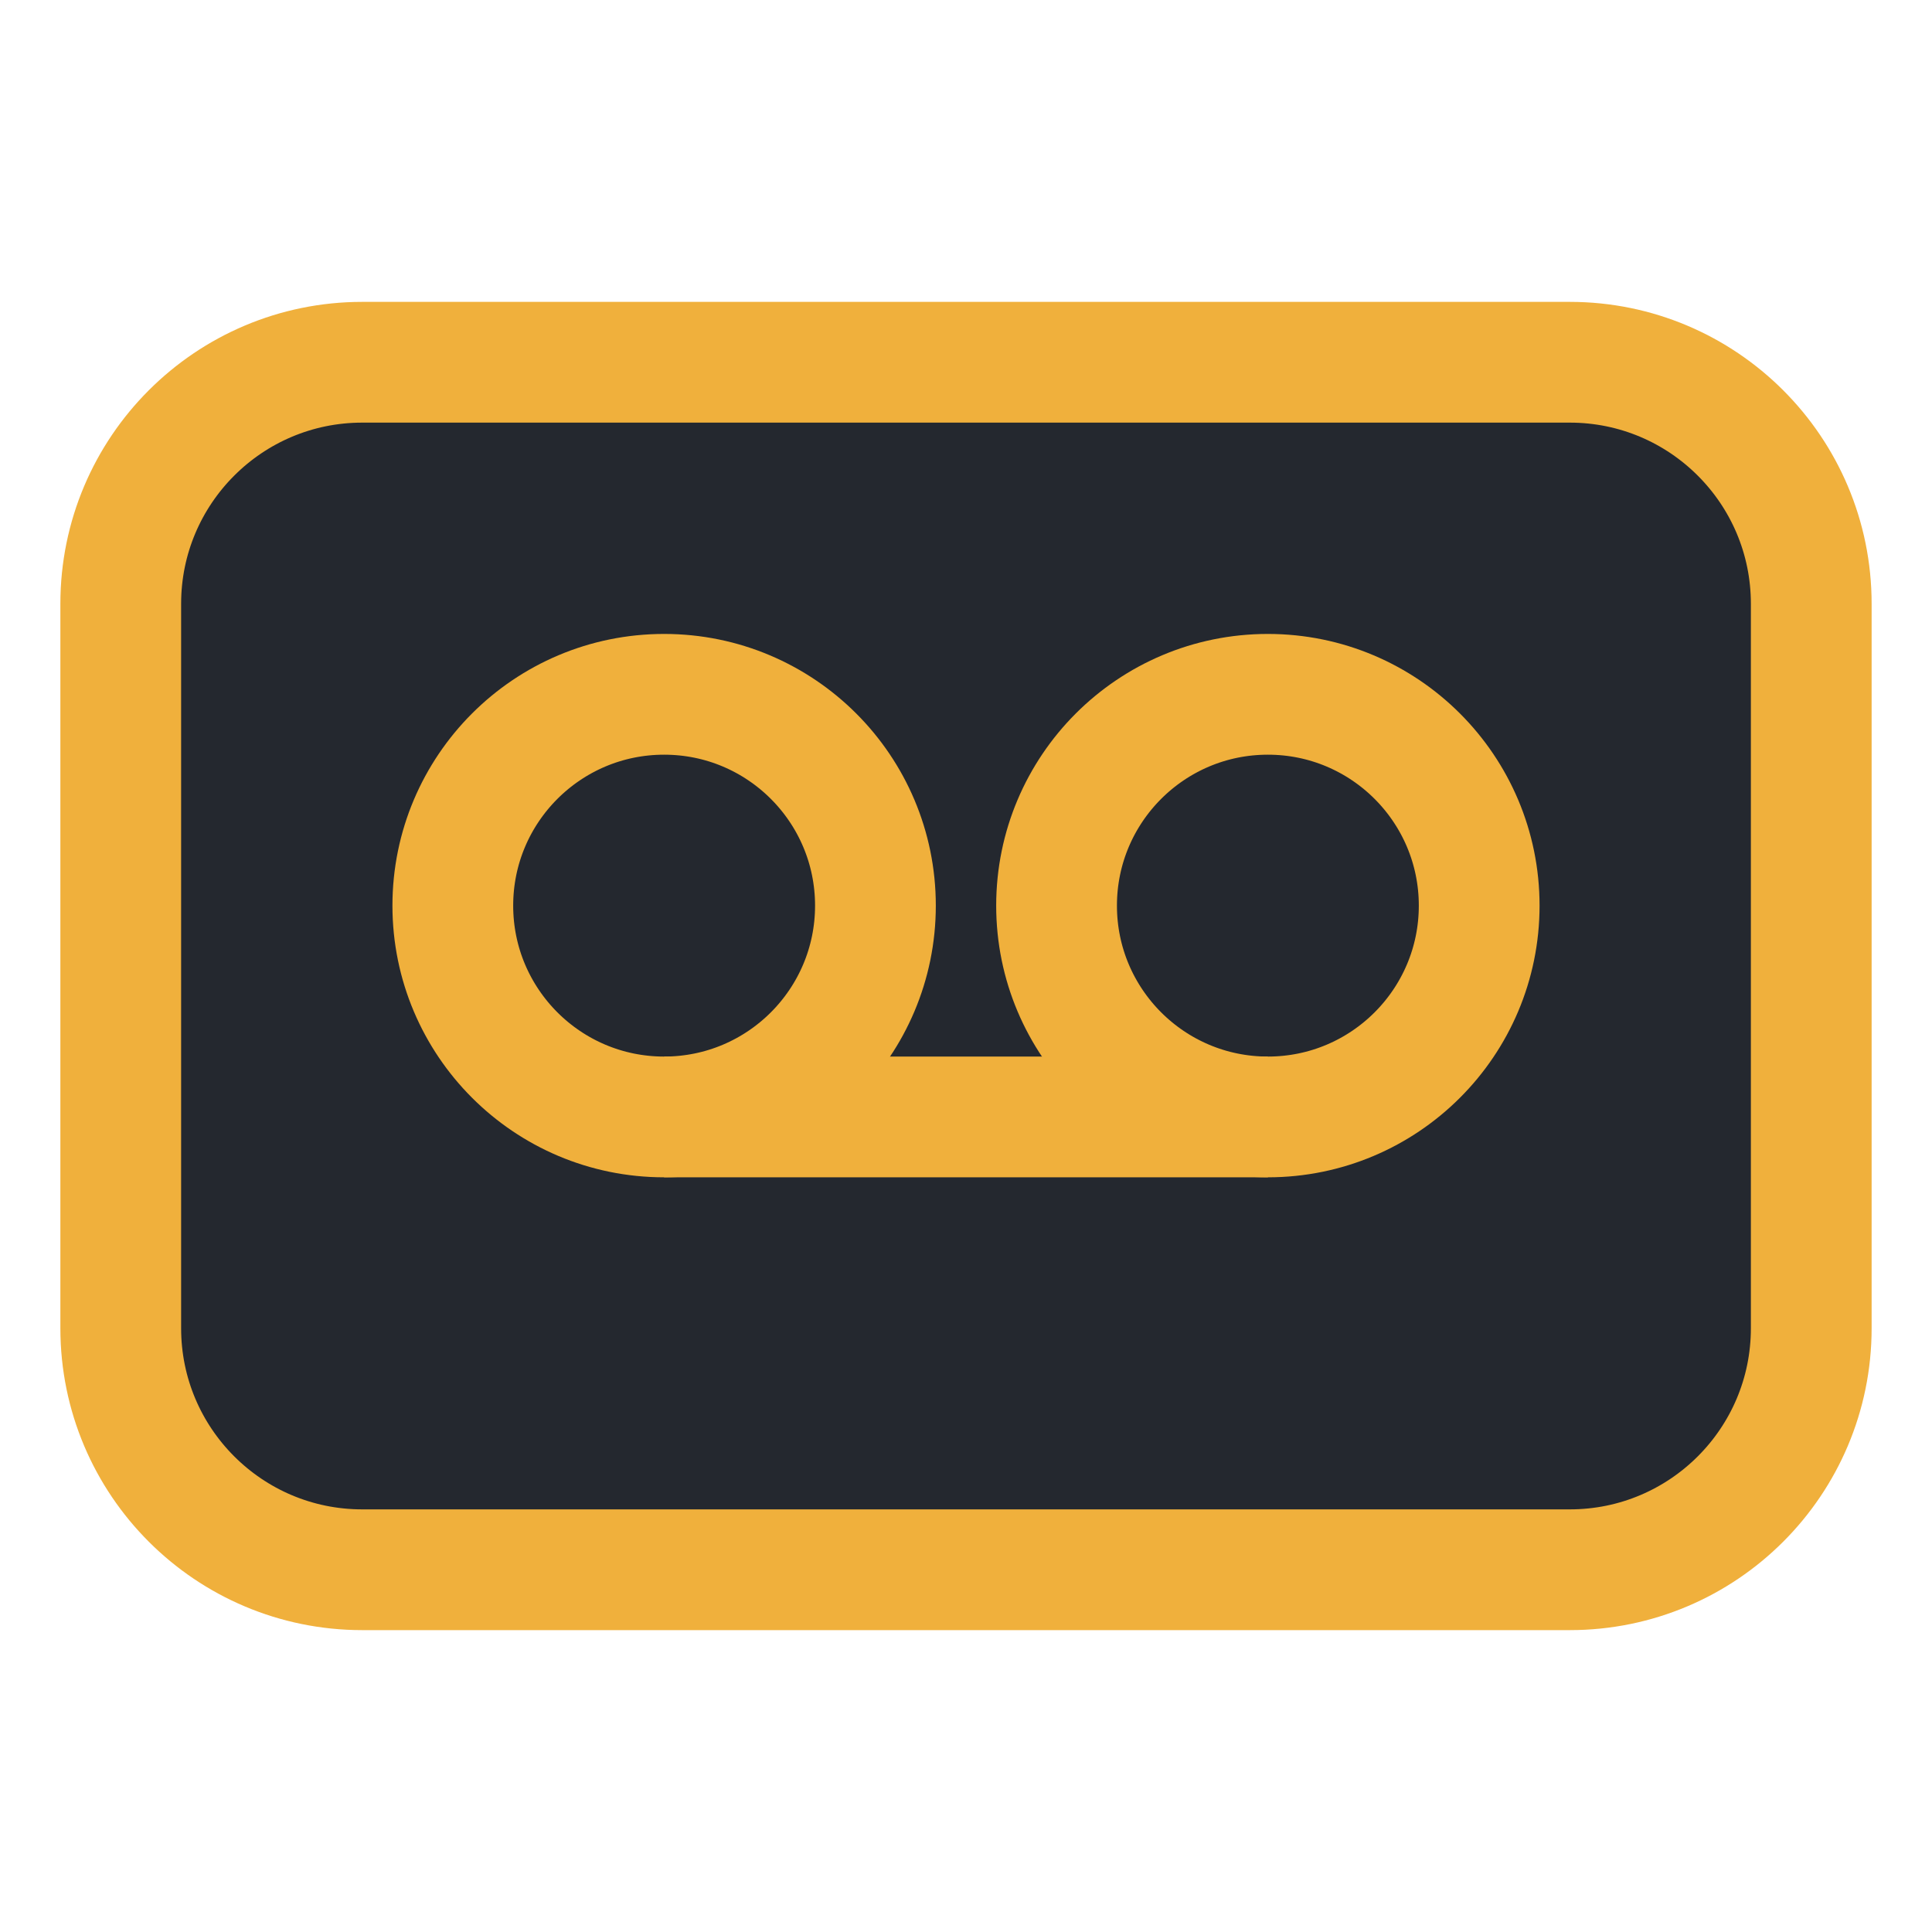
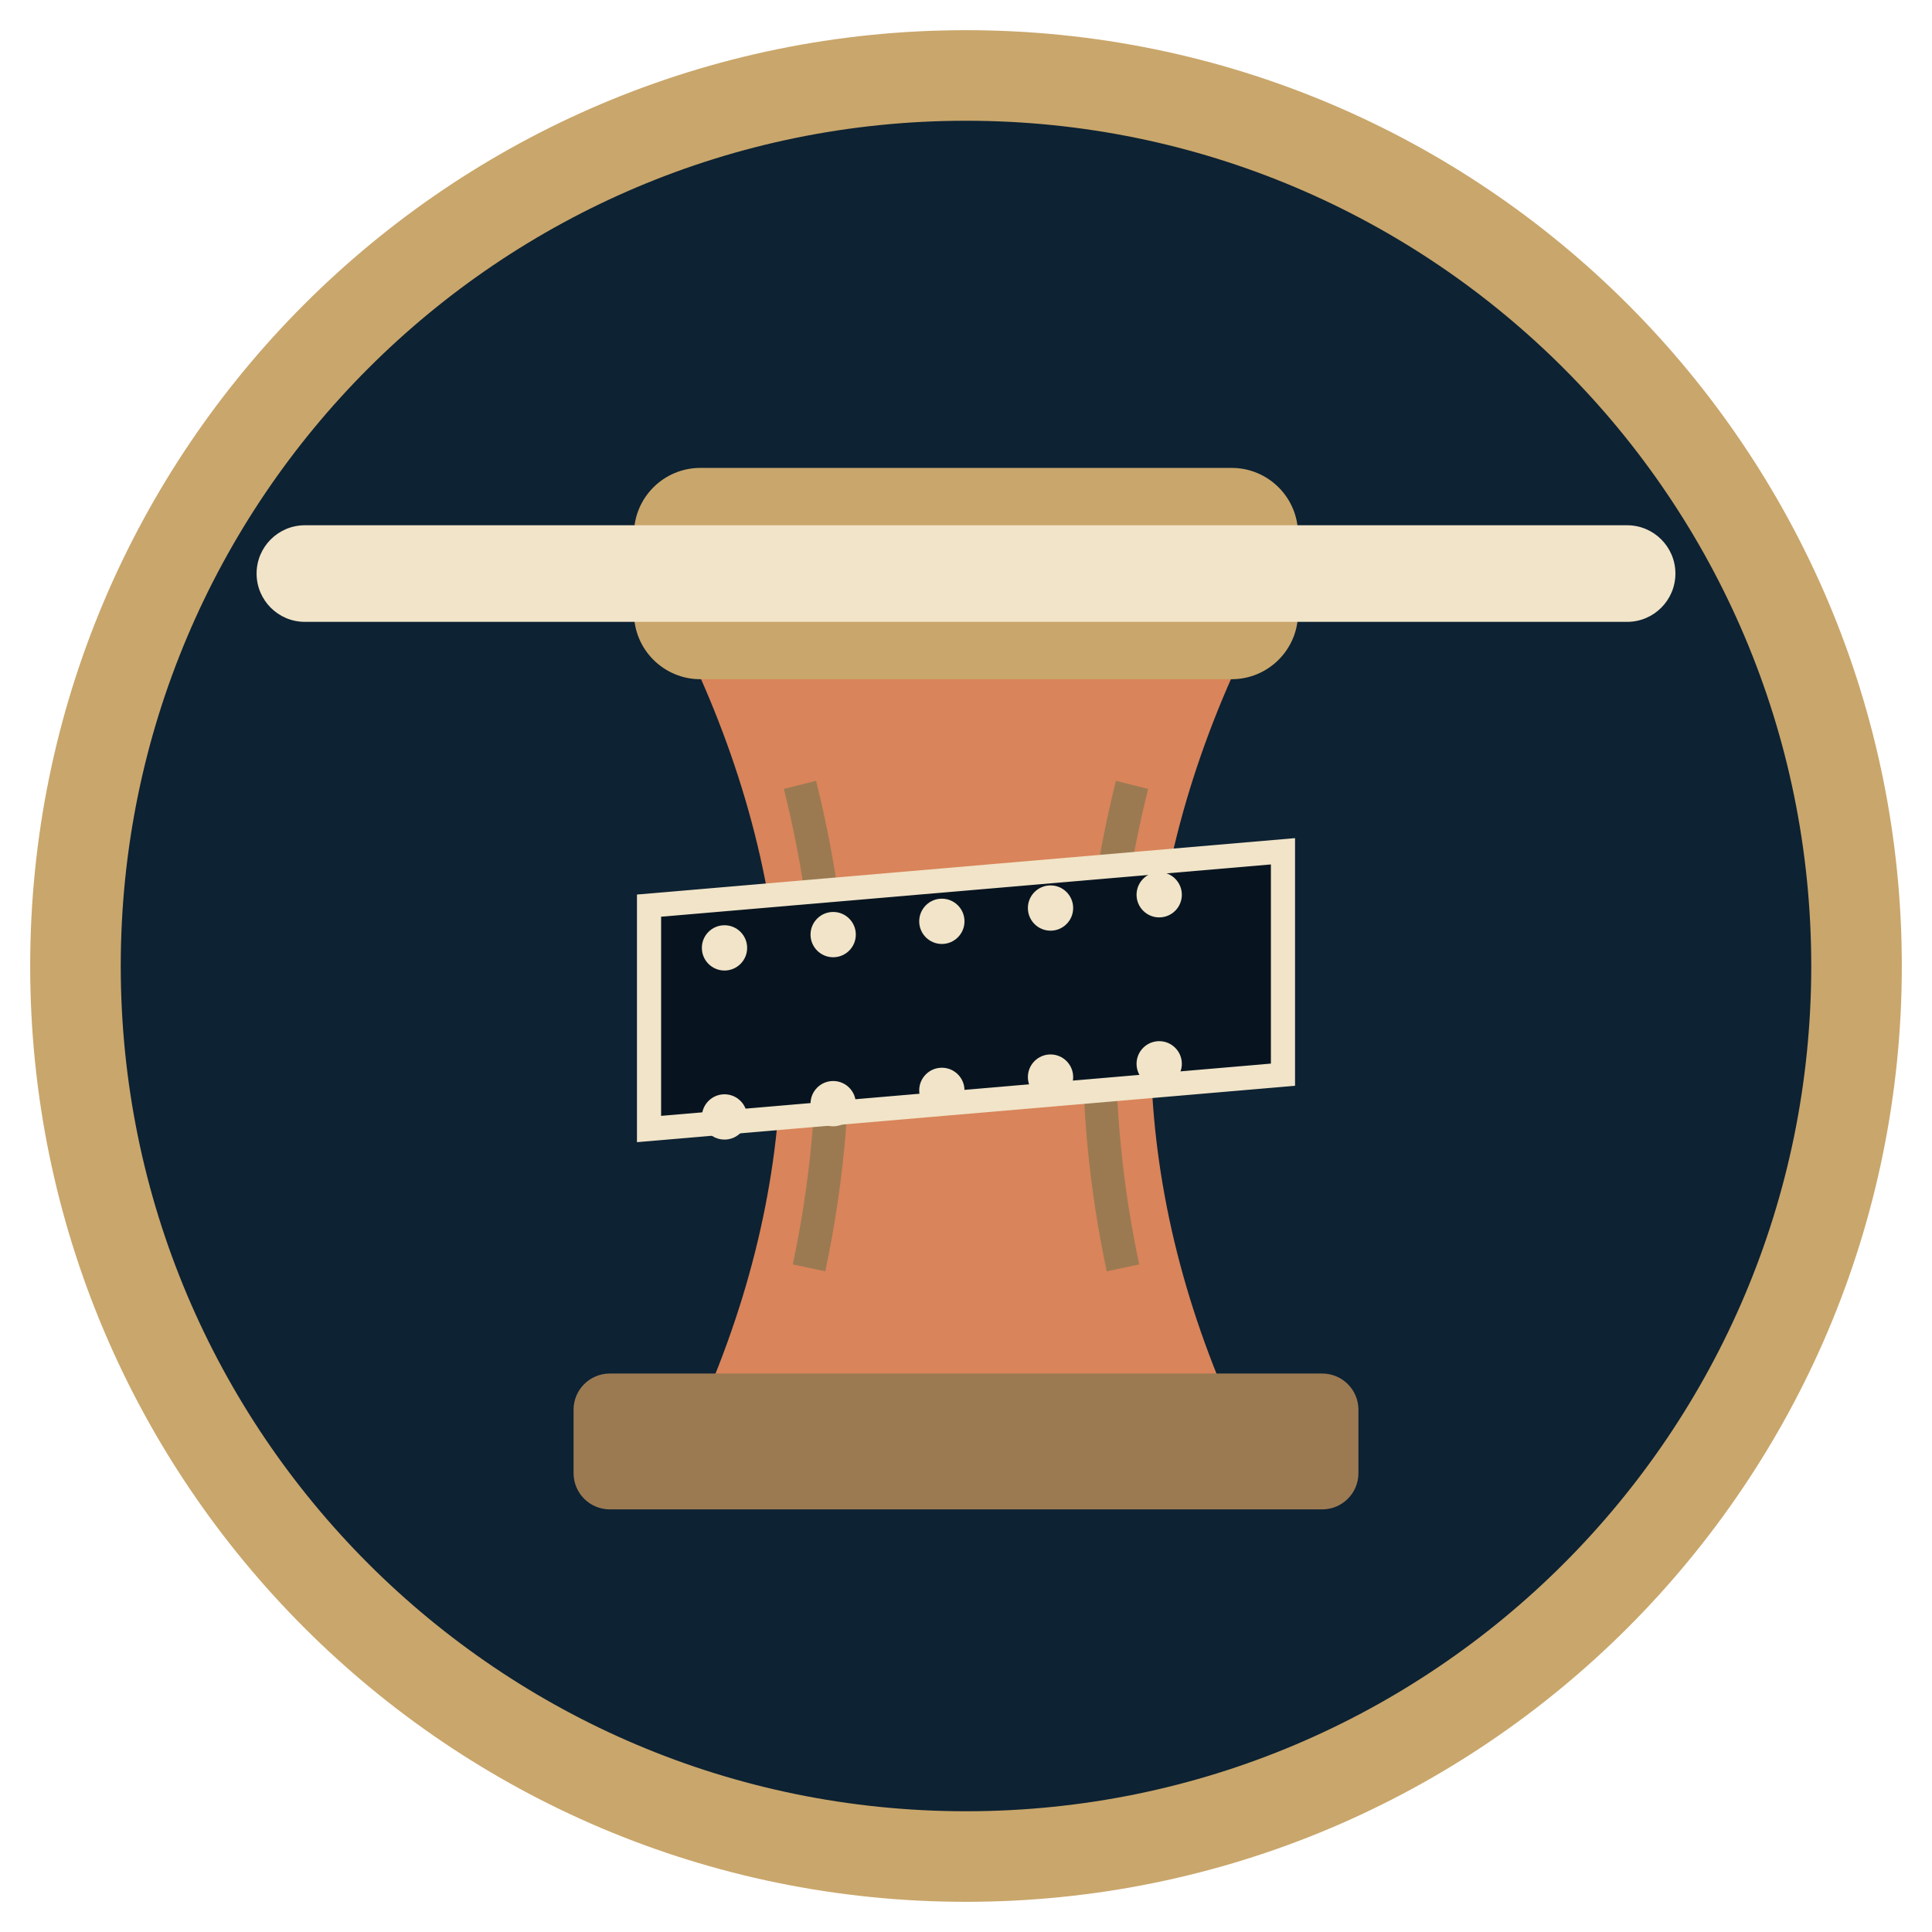
- <svg xmlns="http://www.w3.org/2000/svg" viewBox="0 0 32 32">
-   <rect x="2" y="6" width="28" height="20" rx="4" fill="#24282f" stroke="#f0b03c" stroke-width="2" />
-   <circle cx="11" cy="15" r="3.5" fill="none" stroke="#f0b03c" stroke-width="2" />
-   <circle cx="21" cy="15" r="3.5" fill="none" stroke="#f0b03c" stroke-width="2" />
-   <path d="M11 18.5h10" stroke="#f0b03c" stroke-width="2" />
+ <svg xmlns="http://www.w3.org/2000/svg" viewBox="0 0 64 64" width="64" height="64" role="img" aria-label="Capstan">
+   <circle cx="32" cy="32" r="29.5" fill="#0d2233" stroke="#c9a66b" stroke-width="3" />
+   <path d="M23 22 H41 Q35.5 34 40.5 46 H23.5 Q28.5 34 23 22 Z" fill="#d9845a" />
+   <path d="M26.5 26 Q28.5 34 26.8 42 M37.5 26 Q35.5 34 37.2 42" fill="none" stroke="#9b7a52" stroke-width="1.1" />
+   <rect x="21" y="15.5" width="22" height="7" rx="2.2" fill="#c9a66b" />
+   <rect x="8.5" y="17.4" width="47" height="3.2" rx="1.6" fill="#f1e4c8" />
+   <rect x="19" y="45.5" width="26" height="4.5" rx="1.2" fill="#9b7a52" />
+   <polygon points="21.5,30 42.5,28.2 42.5,35.6 21.5,37.4" fill="#071420" stroke="#f1e4c8" stroke-width="0.8" />
+   <circle cx="24.0" cy="31.40" r="0.75" fill="#f1e4c8" />
+   <circle cx="24.0" cy="37.00" r="0.75" fill="#f1e4c8" />
+   <circle cx="27.6" cy="30.96" r="0.75" fill="#f1e4c8" />
+   <circle cx="27.6" cy="36.56" r="0.75" fill="#f1e4c8" />
+   <circle cx="31.2" cy="30.52" r="0.75" fill="#f1e4c8" />
+   <circle cx="31.2" cy="36.12" r="0.75" fill="#f1e4c8" />
+   <circle cx="34.8" cy="30.08" r="0.75" fill="#f1e4c8" />
+   <circle cx="34.8" cy="35.68" r="0.75" fill="#f1e4c8" />
+   <circle cx="38.4" cy="29.64" r="0.75" fill="#f1e4c8" />
+   <circle cx="38.4" cy="35.24" r="0.75" fill="#f1e4c8" />
</svg>
